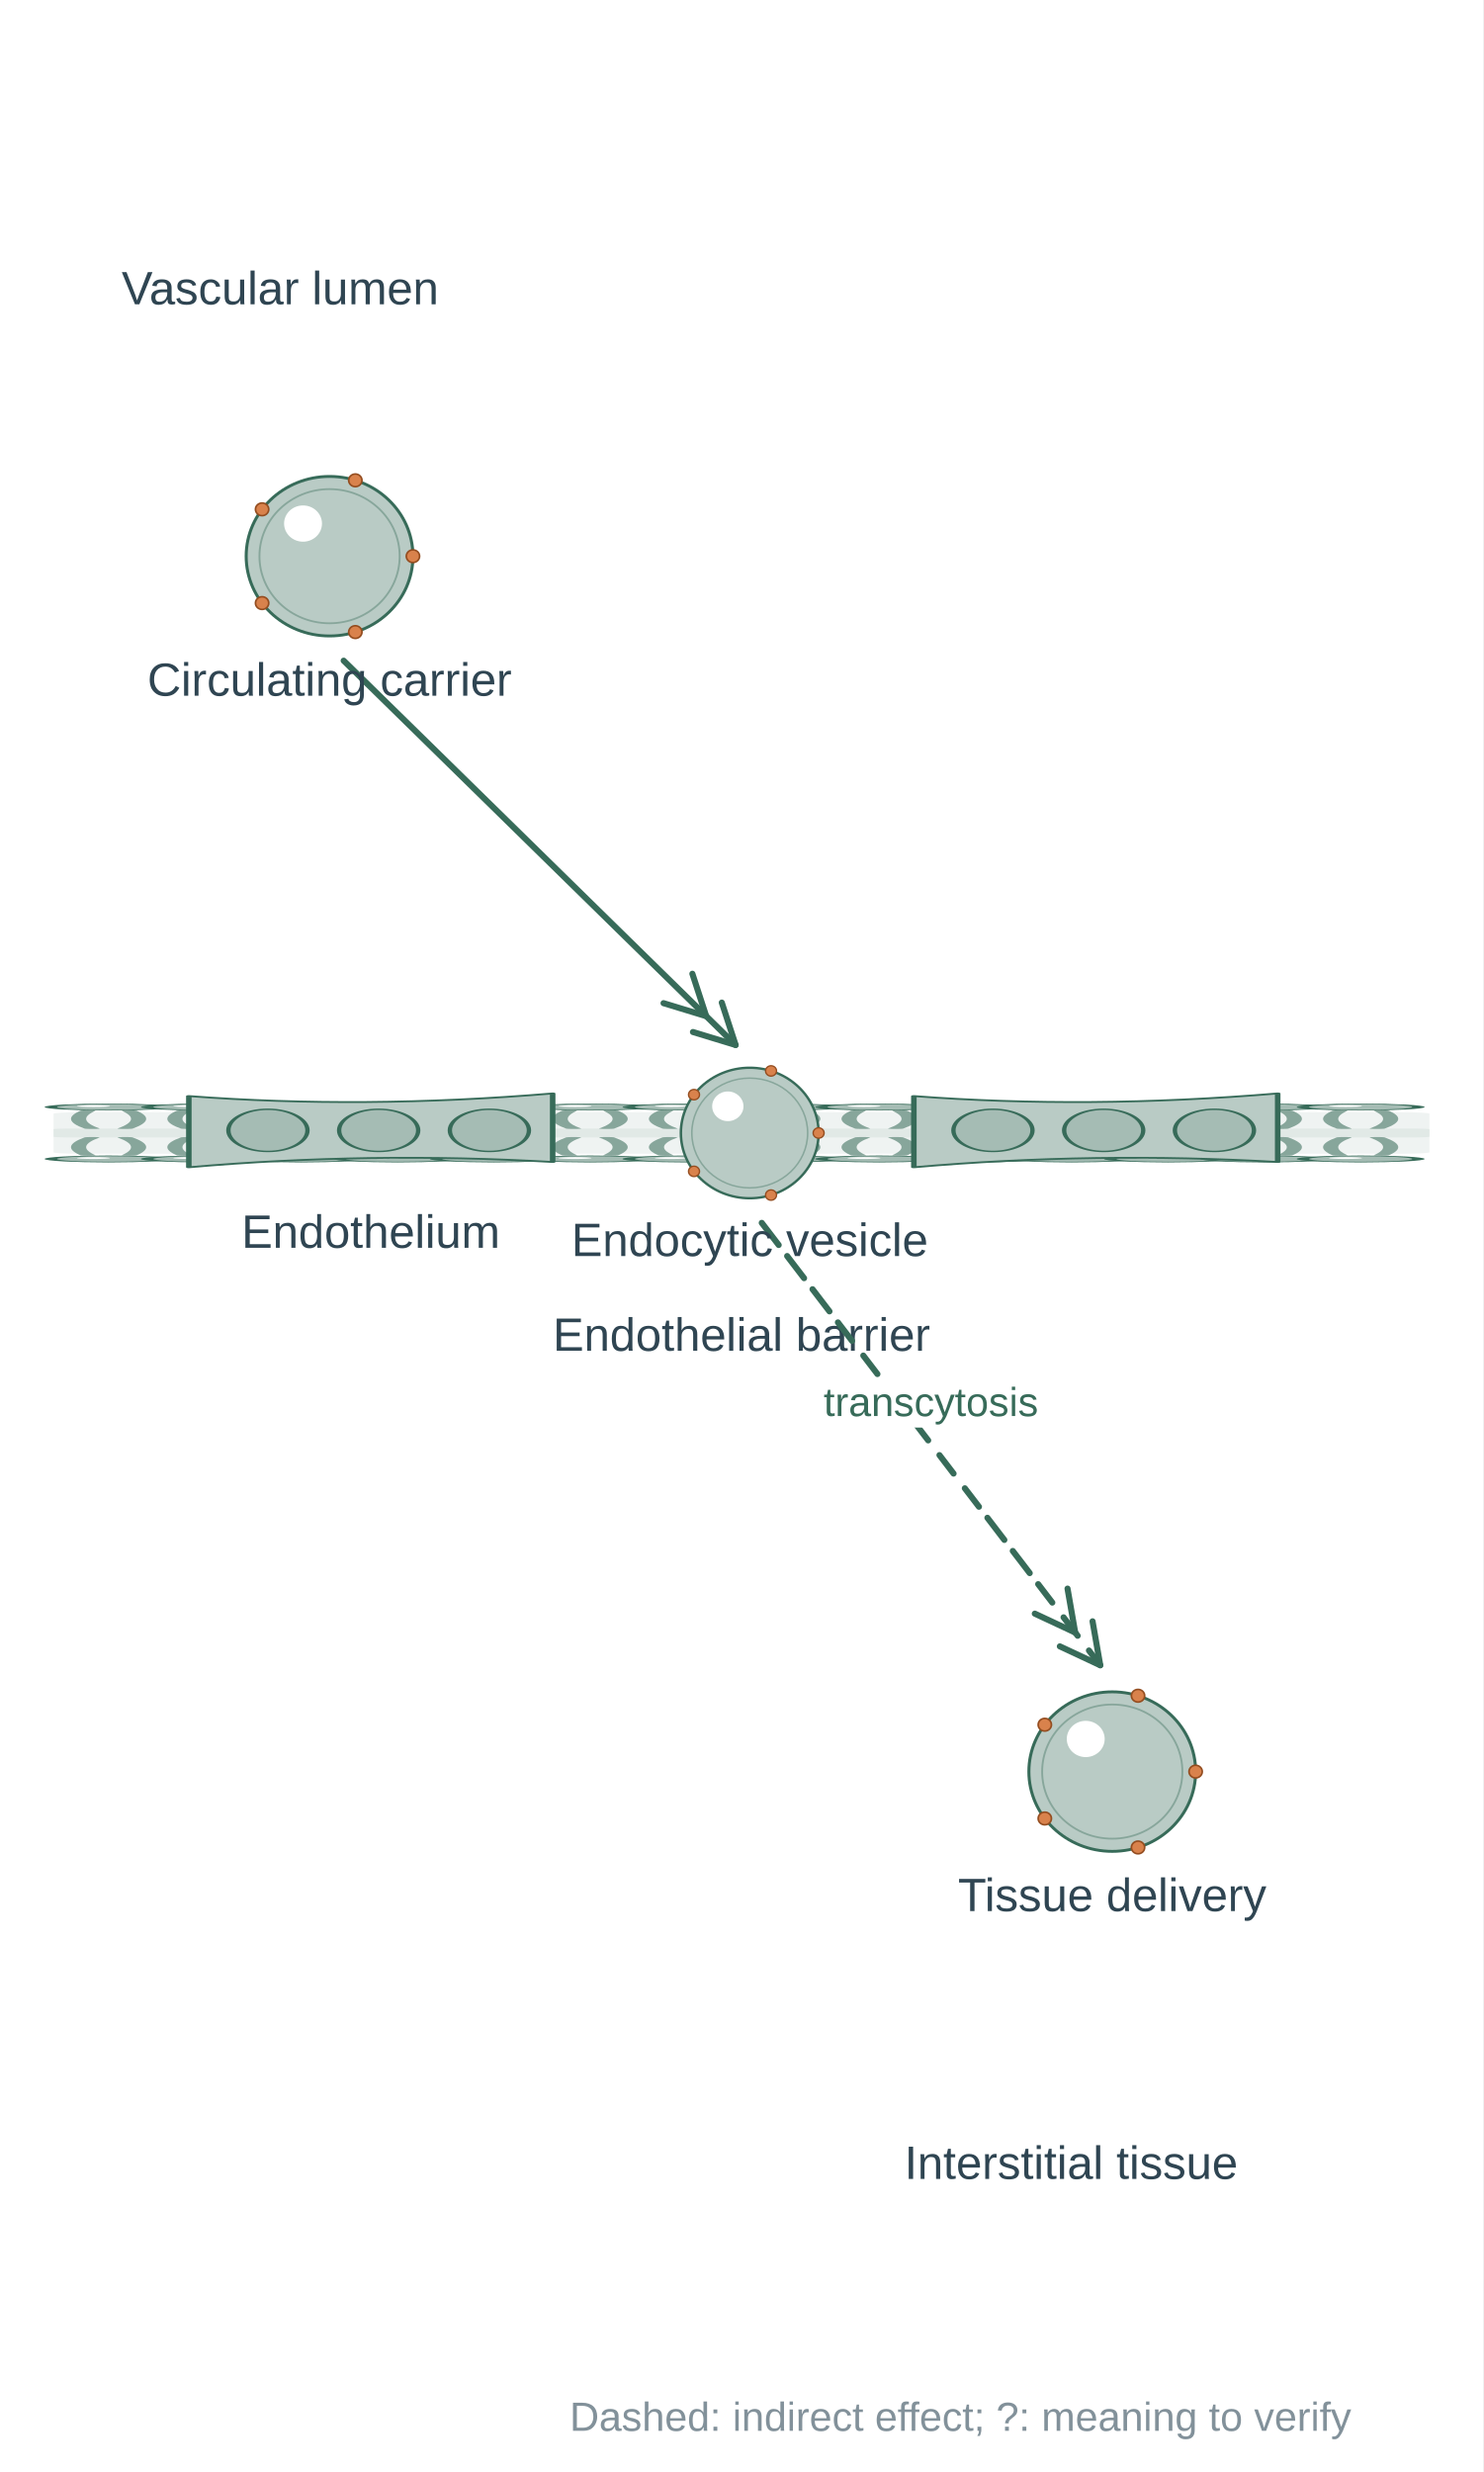
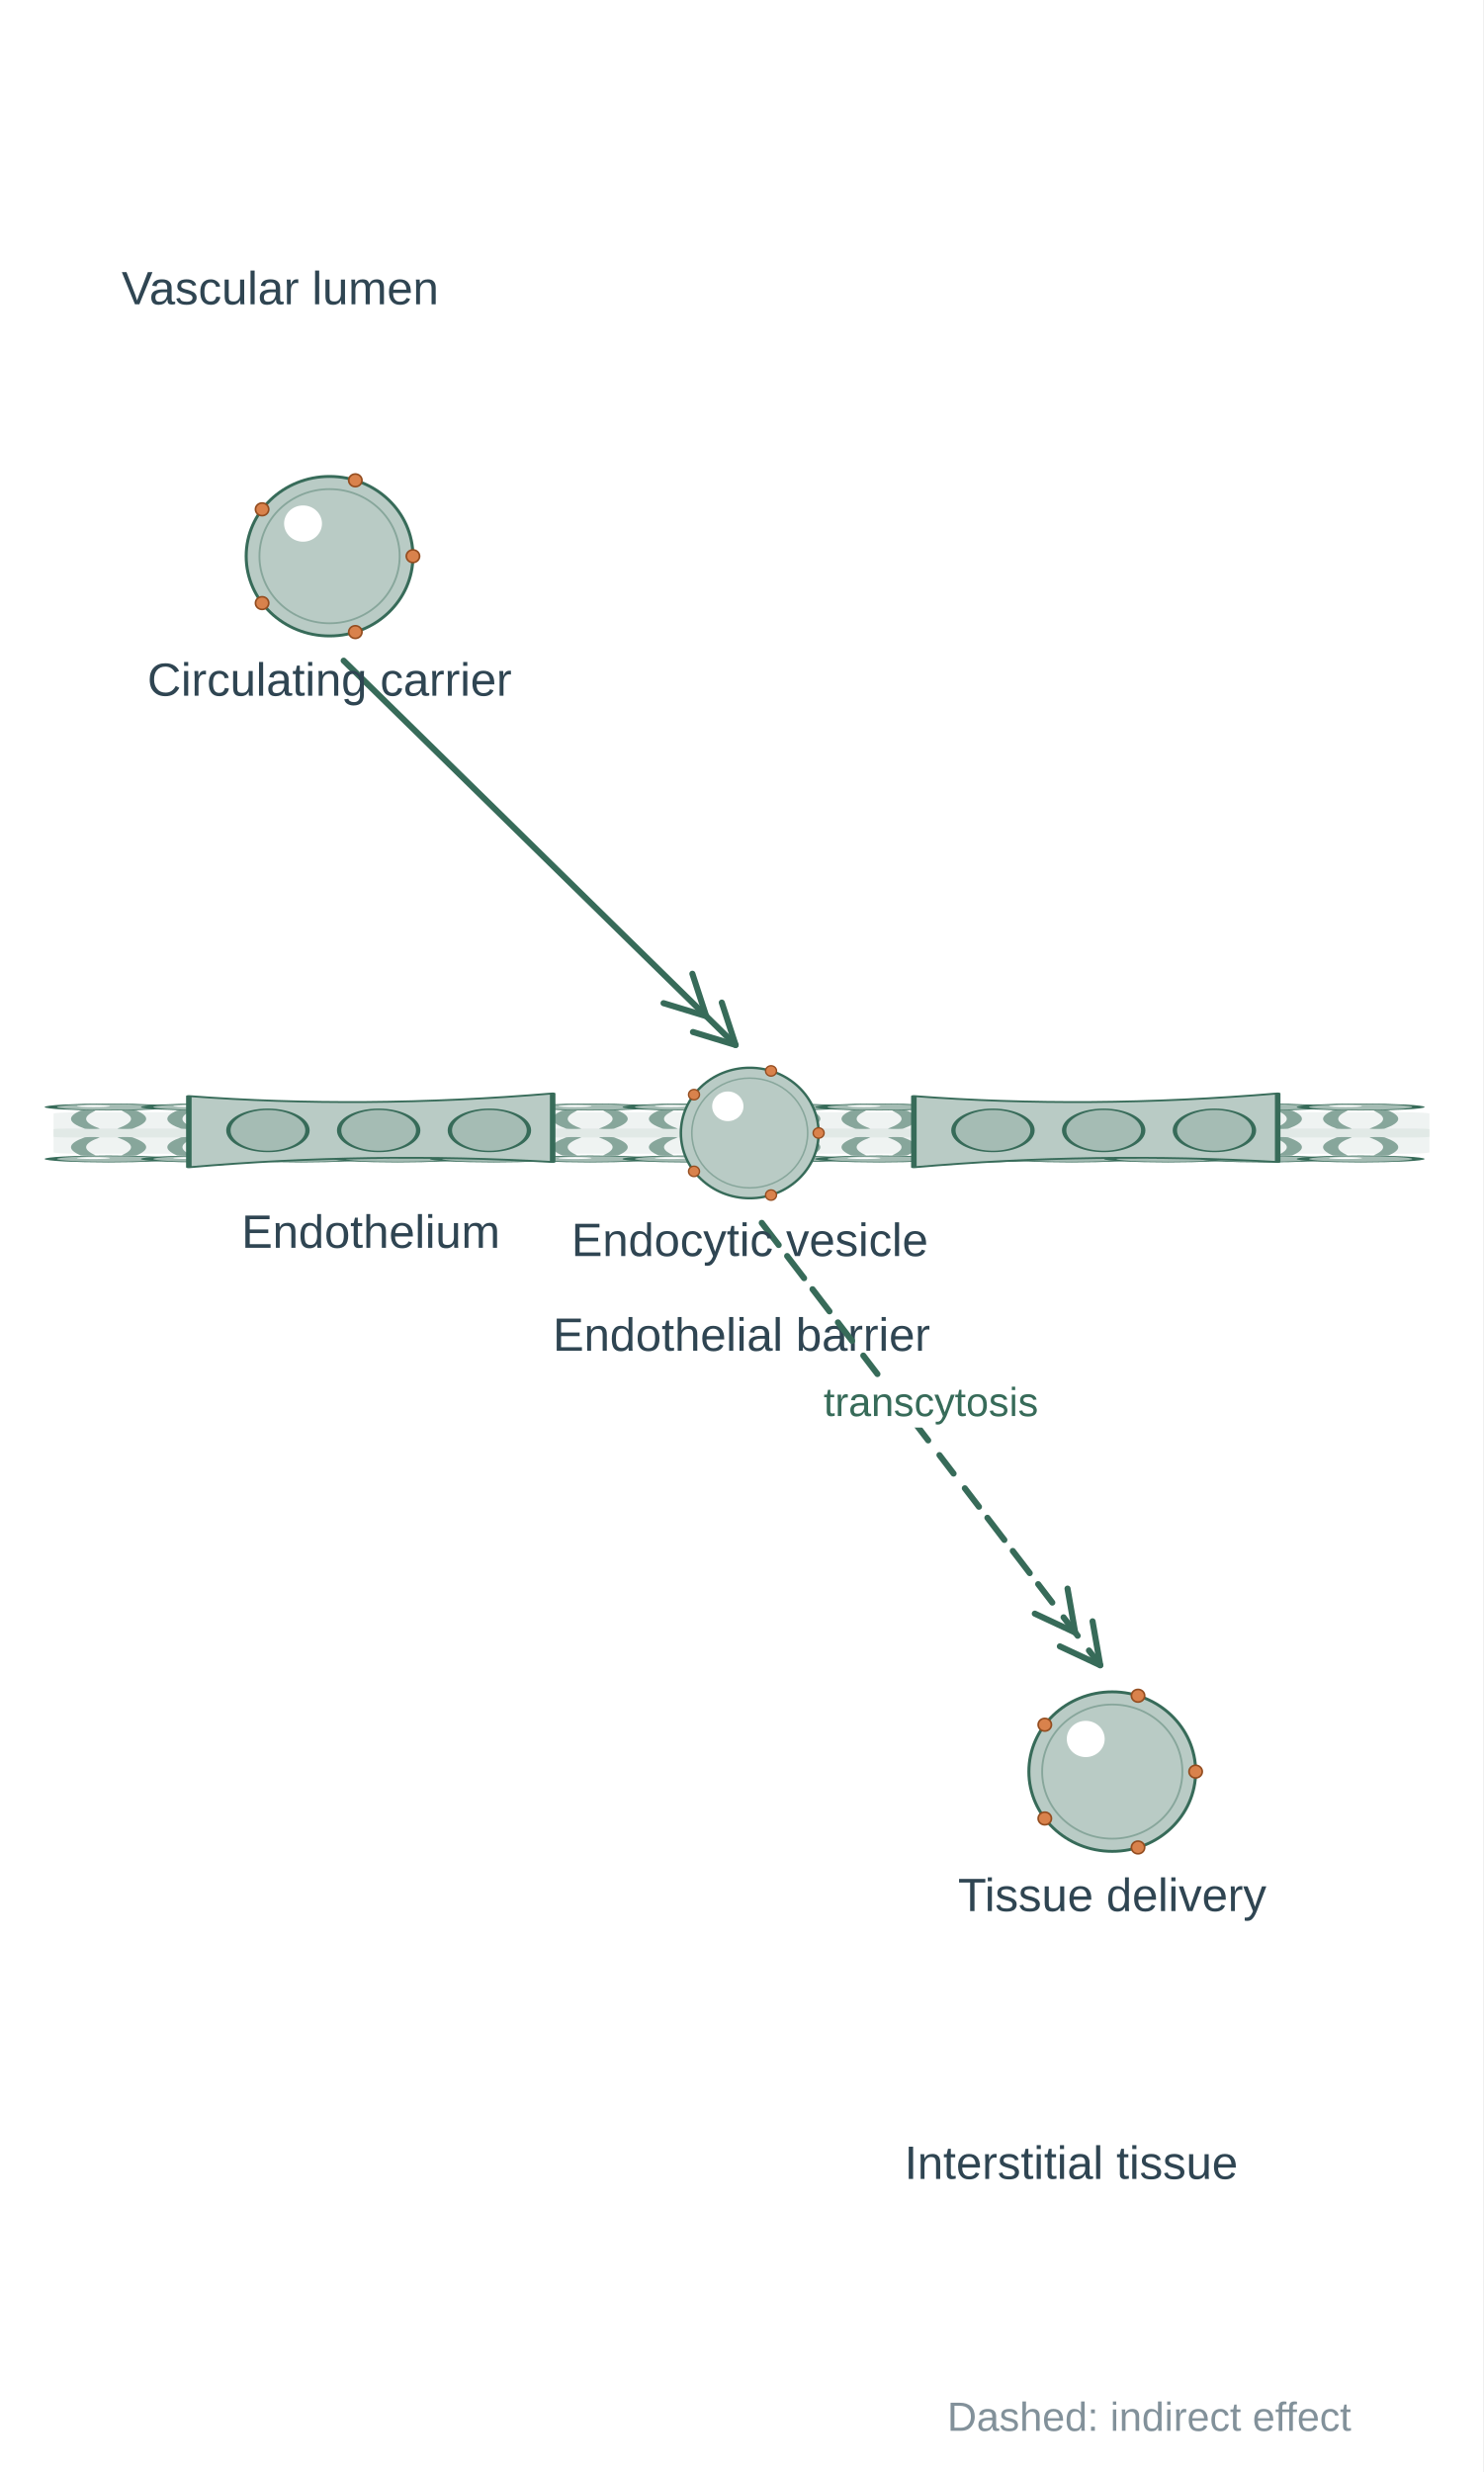
<svg xmlns="http://www.w3.org/2000/svg" width="90.0mm" height="150.0mm" viewBox="0 0 90.0 150.0" data-version="2" data-revision="1">
  <rect width="90.0" height="150.0" fill="#FFFFFF" />
  <g id="layer-compartments" />
  <g id="layer-context">
    <g data-object-id="barrier" data-type="membrane" id="obj-barrier">
      <g data-glyph="barrier" transform="rotate(0.0 45.0 68.75)">
        <g transform="translate(3.25 66.5) scale(0.835 0.045)">
          <rect x="0.00" y="22.00" width="100.00" height="56.00" rx="2.00" fill="#eff3f2" stroke="none" stroke-width="0.000" />
          <rect x="0.00" y="44.00" width="100.00" height="12.00" rx="1.00" fill="#e1e9e6" stroke="none" stroke-width="0.000" />
          <path d="M 2.5 20 Q 1 32 2.8 44 M 5.5 20 Q 7 32 5.2 44" fill="none" stroke="#87a69b" stroke-width="1.100" stroke-linecap="round" stroke-linejoin="round" />
          <ellipse cx="4.00" cy="15.00" rx="4.20" ry="4.20" fill="#a5bcb4" stroke="#376B59" stroke-width="0.900" />
          <ellipse cx="2.90" cy="13.80" rx="1.20" ry="1.20" fill="#ffffff" stroke="none" stroke-width="0.000" />
          <path d="M 9.5 20 Q 8 32 9.8 44 M 12.5 20 Q 14 32 12.2 44" fill="none" stroke="#87a69b" stroke-width="1.100" stroke-linecap="round" stroke-linejoin="round" />
          <ellipse cx="11.00" cy="15.00" rx="4.20" ry="4.20" fill="#a5bcb4" stroke="#376B59" stroke-width="0.900" />
          <ellipse cx="9.90" cy="13.80" rx="1.20" ry="1.20" fill="#ffffff" stroke="none" stroke-width="0.000" />
          <path d="M 16.5 20 Q 15 32 16.8 44 M 19.5 20 Q 21 32 19.2 44" fill="none" stroke="#87a69b" stroke-width="1.100" stroke-linecap="round" stroke-linejoin="round" />
          <ellipse cx="18.00" cy="15.00" rx="4.20" ry="4.20" fill="#a5bcb4" stroke="#376B59" stroke-width="0.900" />
          <ellipse cx="16.90" cy="13.80" rx="1.20" ry="1.20" fill="#ffffff" stroke="none" stroke-width="0.000" />
          <path d="M 23.5 20 Q 22 32 23.8 44 M 26.5 20 Q 28 32 26.2 44" fill="none" stroke="#87a69b" stroke-width="1.100" stroke-linecap="round" stroke-linejoin="round" />
          <ellipse cx="25.00" cy="15.00" rx="4.20" ry="4.20" fill="#a5bcb4" stroke="#376B59" stroke-width="0.900" />
          <ellipse cx="23.90" cy="13.80" rx="1.20" ry="1.20" fill="#ffffff" stroke="none" stroke-width="0.000" />
          <path d="M 30.5 20 Q 29 32 30.8 44 M 33.5 20 Q 35 32 33.2 44" fill="none" stroke="#87a69b" stroke-width="1.100" stroke-linecap="round" stroke-linejoin="round" />
          <ellipse cx="32.00" cy="15.00" rx="4.20" ry="4.20" fill="#a5bcb4" stroke="#376B59" stroke-width="0.900" />
          <ellipse cx="30.90" cy="13.80" rx="1.20" ry="1.20" fill="#ffffff" stroke="none" stroke-width="0.000" />
          <path d="M 37.5 20 Q 36 32 37.8 44 M 40.5 20 Q 42 32 40.2 44" fill="none" stroke="#87a69b" stroke-width="1.100" stroke-linecap="round" stroke-linejoin="round" />
          <ellipse cx="39.00" cy="15.00" rx="4.20" ry="4.20" fill="#a5bcb4" stroke="#376B59" stroke-width="0.900" />
          <ellipse cx="37.90" cy="13.80" rx="1.20" ry="1.20" fill="#ffffff" stroke="none" stroke-width="0.000" />
          <path d="M 44.5 20 Q 43 32 44.8 44 M 47.5 20 Q 49 32 47.2 44" fill="none" stroke="#87a69b" stroke-width="1.100" stroke-linecap="round" stroke-linejoin="round" />
          <ellipse cx="46.00" cy="15.00" rx="4.20" ry="4.20" fill="#a5bcb4" stroke="#376B59" stroke-width="0.900" />
          <ellipse cx="44.90" cy="13.80" rx="1.20" ry="1.20" fill="#ffffff" stroke="none" stroke-width="0.000" />
          <path d="M 51.5 20 Q 50 32 51.8 44 M 54.5 20 Q 56 32 54.2 44" fill="none" stroke="#87a69b" stroke-width="1.100" stroke-linecap="round" stroke-linejoin="round" />
          <ellipse cx="53.00" cy="15.00" rx="4.20" ry="4.20" fill="#a5bcb4" stroke="#376B59" stroke-width="0.900" />
          <ellipse cx="51.90" cy="13.80" rx="1.20" ry="1.20" fill="#ffffff" stroke="none" stroke-width="0.000" />
          <path d="M 58.5 20 Q 57 32 58.8 44 M 61.5 20 Q 63 32 61.2 44" fill="none" stroke="#87a69b" stroke-width="1.100" stroke-linecap="round" stroke-linejoin="round" />
          <ellipse cx="60.00" cy="15.00" rx="4.20" ry="4.20" fill="#a5bcb4" stroke="#376B59" stroke-width="0.900" />
          <ellipse cx="58.90" cy="13.80" rx="1.20" ry="1.20" fill="#ffffff" stroke="none" stroke-width="0.000" />
          <path d="M 65.5 20 Q 64 32 65.8 44 M 68.5 20 Q 70 32 68.2 44" fill="none" stroke="#87a69b" stroke-width="1.100" stroke-linecap="round" stroke-linejoin="round" />
          <ellipse cx="67.00" cy="15.00" rx="4.20" ry="4.20" fill="#a5bcb4" stroke="#376B59" stroke-width="0.900" />
          <ellipse cx="65.90" cy="13.80" rx="1.20" ry="1.20" fill="#ffffff" stroke="none" stroke-width="0.000" />
          <path d="M 72.5 20 Q 71 32 72.8 44 M 75.5 20 Q 77 32 75.2 44" fill="none" stroke="#87a69b" stroke-width="1.100" stroke-linecap="round" stroke-linejoin="round" />
          <ellipse cx="74.00" cy="15.00" rx="4.20" ry="4.20" fill="#a5bcb4" stroke="#376B59" stroke-width="0.900" />
          <ellipse cx="72.90" cy="13.80" rx="1.20" ry="1.20" fill="#ffffff" stroke="none" stroke-width="0.000" />
          <path d="M 79.5 20 Q 78 32 79.8 44 M 82.5 20 Q 84 32 82.2 44" fill="none" stroke="#87a69b" stroke-width="1.100" stroke-linecap="round" stroke-linejoin="round" />
          <ellipse cx="81.00" cy="15.00" rx="4.20" ry="4.20" fill="#a5bcb4" stroke="#376B59" stroke-width="0.900" />
          <ellipse cx="79.90" cy="13.80" rx="1.20" ry="1.20" fill="#ffffff" stroke="none" stroke-width="0.000" />
          <path d="M 86.5 20 Q 85 32 86.8 44 M 89.5 20 Q 91 32 89.2 44" fill="none" stroke="#87a69b" stroke-width="1.100" stroke-linecap="round" stroke-linejoin="round" />
          <ellipse cx="88.00" cy="15.00" rx="4.20" ry="4.20" fill="#a5bcb4" stroke="#376B59" stroke-width="0.900" />
          <ellipse cx="86.90" cy="13.80" rx="1.20" ry="1.20" fill="#ffffff" stroke="none" stroke-width="0.000" />
          <path d="M 93.5 20 Q 92 32 93.8 44 M 96.5 20 Q 98 32 96.2 44" fill="none" stroke="#87a69b" stroke-width="1.100" stroke-linecap="round" stroke-linejoin="round" />
          <ellipse cx="95.00" cy="15.00" rx="4.20" ry="4.20" fill="#a5bcb4" stroke="#376B59" stroke-width="0.900" />
          <ellipse cx="93.90" cy="13.80" rx="1.20" ry="1.20" fill="#ffffff" stroke="none" stroke-width="0.000" />
          <path d="M 2.5 80 Q 1 68 2.8 56 M 5.5 80 Q 7 68 5.2 56" fill="none" stroke="#87a69b" stroke-width="1.100" stroke-linecap="round" stroke-linejoin="round" />
          <ellipse cx="4.00" cy="85.00" rx="4.20" ry="4.20" fill="#a5bcb4" stroke="#376B59" stroke-width="0.900" />
          <ellipse cx="2.90" cy="83.80" rx="1.20" ry="1.20" fill="#ffffff" stroke="none" stroke-width="0.000" />
          <path d="M 9.5 80 Q 8 68 9.8 56 M 12.5 80 Q 14 68 12.2 56" fill="none" stroke="#87a69b" stroke-width="1.100" stroke-linecap="round" stroke-linejoin="round" />
          <ellipse cx="11.00" cy="85.00" rx="4.20" ry="4.20" fill="#a5bcb4" stroke="#376B59" stroke-width="0.900" />
          <ellipse cx="9.90" cy="83.80" rx="1.20" ry="1.20" fill="#ffffff" stroke="none" stroke-width="0.000" />
          <path d="M 16.5 80 Q 15 68 16.8 56 M 19.5 80 Q 21 68 19.2 56" fill="none" stroke="#87a69b" stroke-width="1.100" stroke-linecap="round" stroke-linejoin="round" />
          <ellipse cx="18.00" cy="85.00" rx="4.20" ry="4.20" fill="#a5bcb4" stroke="#376B59" stroke-width="0.900" />
          <ellipse cx="16.90" cy="83.80" rx="1.20" ry="1.20" fill="#ffffff" stroke="none" stroke-width="0.000" />
          <path d="M 23.5 80 Q 22 68 23.8 56 M 26.5 80 Q 28 68 26.2 56" fill="none" stroke="#87a69b" stroke-width="1.100" stroke-linecap="round" stroke-linejoin="round" />
          <ellipse cx="25.00" cy="85.00" rx="4.20" ry="4.20" fill="#a5bcb4" stroke="#376B59" stroke-width="0.900" />
          <ellipse cx="23.90" cy="83.80" rx="1.20" ry="1.20" fill="#ffffff" stroke="none" stroke-width="0.000" />
          <path d="M 30.5 80 Q 29 68 30.8 56 M 33.5 80 Q 35 68 33.2 56" fill="none" stroke="#87a69b" stroke-width="1.100" stroke-linecap="round" stroke-linejoin="round" />
          <ellipse cx="32.00" cy="85.00" rx="4.20" ry="4.20" fill="#a5bcb4" stroke="#376B59" stroke-width="0.900" />
          <ellipse cx="30.90" cy="83.80" rx="1.20" ry="1.20" fill="#ffffff" stroke="none" stroke-width="0.000" />
          <path d="M 37.5 80 Q 36 68 37.8 56 M 40.5 80 Q 42 68 40.2 56" fill="none" stroke="#87a69b" stroke-width="1.100" stroke-linecap="round" stroke-linejoin="round" />
          <ellipse cx="39.00" cy="85.00" rx="4.20" ry="4.20" fill="#a5bcb4" stroke="#376B59" stroke-width="0.900" />
          <ellipse cx="37.90" cy="83.80" rx="1.20" ry="1.20" fill="#ffffff" stroke="none" stroke-width="0.000" />
          <path d="M 44.5 80 Q 43 68 44.8 56 M 47.5 80 Q 49 68 47.2 56" fill="none" stroke="#87a69b" stroke-width="1.100" stroke-linecap="round" stroke-linejoin="round" />
          <ellipse cx="46.00" cy="85.00" rx="4.20" ry="4.20" fill="#a5bcb4" stroke="#376B59" stroke-width="0.900" />
          <ellipse cx="44.90" cy="83.80" rx="1.20" ry="1.20" fill="#ffffff" stroke="none" stroke-width="0.000" />
          <path d="M 51.5 80 Q 50 68 51.8 56 M 54.5 80 Q 56 68 54.2 56" fill="none" stroke="#87a69b" stroke-width="1.100" stroke-linecap="round" stroke-linejoin="round" />
          <ellipse cx="53.00" cy="85.00" rx="4.20" ry="4.20" fill="#a5bcb4" stroke="#376B59" stroke-width="0.900" />
          <ellipse cx="51.90" cy="83.80" rx="1.20" ry="1.20" fill="#ffffff" stroke="none" stroke-width="0.000" />
          <path d="M 58.5 80 Q 57 68 58.8 56 M 61.5 80 Q 63 68 61.2 56" fill="none" stroke="#87a69b" stroke-width="1.100" stroke-linecap="round" stroke-linejoin="round" />
          <ellipse cx="60.00" cy="85.00" rx="4.20" ry="4.20" fill="#a5bcb4" stroke="#376B59" stroke-width="0.900" />
          <ellipse cx="58.90" cy="83.80" rx="1.20" ry="1.20" fill="#ffffff" stroke="none" stroke-width="0.000" />
          <path d="M 65.5 80 Q 64 68 65.8 56 M 68.5 80 Q 70 68 68.2 56" fill="none" stroke="#87a69b" stroke-width="1.100" stroke-linecap="round" stroke-linejoin="round" />
          <ellipse cx="67.00" cy="85.00" rx="4.20" ry="4.20" fill="#a5bcb4" stroke="#376B59" stroke-width="0.900" />
          <ellipse cx="65.90" cy="83.80" rx="1.20" ry="1.20" fill="#ffffff" stroke="none" stroke-width="0.000" />
          <path d="M 72.5 80 Q 71 68 72.8 56 M 75.5 80 Q 77 68 75.2 56" fill="none" stroke="#87a69b" stroke-width="1.100" stroke-linecap="round" stroke-linejoin="round" />
          <ellipse cx="74.00" cy="85.00" rx="4.20" ry="4.20" fill="#a5bcb4" stroke="#376B59" stroke-width="0.900" />
          <ellipse cx="72.90" cy="83.80" rx="1.20" ry="1.20" fill="#ffffff" stroke="none" stroke-width="0.000" />
          <path d="M 79.5 80 Q 78 68 79.8 56 M 82.5 80 Q 84 68 82.2 56" fill="none" stroke="#87a69b" stroke-width="1.100" stroke-linecap="round" stroke-linejoin="round" />
          <ellipse cx="81.00" cy="85.00" rx="4.20" ry="4.20" fill="#a5bcb4" stroke="#376B59" stroke-width="0.900" />
          <ellipse cx="79.90" cy="83.80" rx="1.20" ry="1.20" fill="#ffffff" stroke="none" stroke-width="0.000" />
          <path d="M 86.5 80 Q 85 68 86.8 56 M 89.5 80 Q 91 68 89.2 56" fill="none" stroke="#87a69b" stroke-width="1.100" stroke-linecap="round" stroke-linejoin="round" />
          <ellipse cx="88.00" cy="85.00" rx="4.20" ry="4.20" fill="#a5bcb4" stroke="#376B59" stroke-width="0.900" />
          <ellipse cx="86.90" cy="83.80" rx="1.20" ry="1.20" fill="#ffffff" stroke="none" stroke-width="0.000" />
          <path d="M 93.5 80 Q 92 68 93.8 56 M 96.5 80 Q 98 68 96.2 56" fill="none" stroke="#87a69b" stroke-width="1.100" stroke-linecap="round" stroke-linejoin="round" />
          <ellipse cx="95.00" cy="85.00" rx="4.20" ry="4.20" fill="#a5bcb4" stroke="#376B59" stroke-width="0.900" />
          <ellipse cx="93.90" cy="83.80" rx="1.20" ry="1.20" fill="#ffffff" stroke="none" stroke-width="0.000" />
          <rect x="30.20" y="38.00" width="3.60" height="24.00" rx="1.00" fill="#e8c878" stroke="#a68638" stroke-width="0.700" />
          <rect x="65.20" y="38.00" width="3.60" height="24.00" rx="1.00" fill="#e8c878" stroke="#a68638" stroke-width="0.700" />
        </g>
      </g>
      <text x="45" y="81.963" font-size="2.822" font-family="Arial,Microsoft YaHei,sans-serif" fill="#2F4552" text-anchor="middle" font-weight="400" data-label-for="barrier">Endothelial barrier</text>
    </g>
    <g data-object-id="endo1" data-type="endothelial" id="obj-endo1">
      <g data-glyph="endo1" transform="rotate(0.0 22.5 68.75)">
        <g transform="translate(10.5 64.75) scale(0.24 0.08)">
          <path d="M 4 22 Q 48 32 96 20 L 96 72 Q 50 64 4 76 Z" fill="#b9cbc5" stroke="#376B59" stroke-width="1.400" stroke-linecap="round" stroke-linejoin="round" />
          <ellipse cx="24.00" cy="48.00" rx="10.00" ry="16.00" fill="#a5bcb4" stroke="#376B59" stroke-width="1.100" />
          <ellipse cx="52.00" cy="48.00" rx="10.00" ry="16.00" fill="#a5bcb4" stroke="#376B59" stroke-width="1.100" />
          <ellipse cx="80.00" cy="48.00" rx="10.00" ry="16.00" fill="#a5bcb4" stroke="#376B59" stroke-width="1.100" />
        </g>
      </g>
      <text x="22.5" y="75.713" font-size="2.822" font-family="Arial,Microsoft YaHei,sans-serif" fill="#2F4552" text-anchor="middle" font-weight="400" data-label-for="endo1">Endothelium</text>
    </g>
    <g data-object-id="endo2" data-type="endothelial" id="obj-endo2">
      <g data-glyph="endo2" transform="rotate(0.0 66.5 68.75)">
        <g transform="translate(54.5 64.75) scale(0.24 0.08)">
          <path d="M 4 22 Q 48 32 96 20 L 96 72 Q 50 64 4 76 Z" fill="#b9cbc5" stroke="#376B59" stroke-width="1.400" stroke-linecap="round" stroke-linejoin="round" />
          <ellipse cx="24.00" cy="48.00" rx="10.00" ry="16.00" fill="#a5bcb4" stroke="#376B59" stroke-width="1.100" />
          <ellipse cx="52.00" cy="48.00" rx="10.00" ry="16.00" fill="#a5bcb4" stroke="#376B59" stroke-width="1.100" />
          <ellipse cx="80.00" cy="48.00" rx="10.00" ry="16.00" fill="#a5bcb4" stroke="#376B59" stroke-width="1.100" />
        </g>
      </g>
      <text x="66.5" y="75.713" font-size="2.822" font-family="Arial,Microsoft YaHei,sans-serif" fill="#2F4552" text-anchor="middle" font-weight="400" data-label-for="endo2" />
    </g>
  </g>
  <g id="layer-relations">
    <g data-relation-id="r1" data-relation-type="transports" id="rel-r1">
      <path fill="none" stroke="#376B59" stroke-width="0.37" stroke-linecap="round" stroke-linejoin="round" d="M 20.857 40.09 Q 32.75 51.75 44.643 63.41" data-line-body="true" data-indirect="false" />
      <path fill="none" stroke="#376B59" stroke-width="0.37" stroke-linecap="round" stroke-linejoin="round" data-endpoint="double-chevron" d="M 42.054 62.622 L 44.643 63.41 L 43.804 60.837 M 40.269 60.872 L 42.858 61.66 L 42.019 59.087" />
    </g>
    <g data-relation-id="r2" data-relation-type="transports" id="rel-r2">
      <path fill="none" stroke="#376B59" stroke-width="0.37" stroke-linecap="round" stroke-linejoin="round" d="M 46.229 74.203 L 46.4 74.427 M 46.4 74.427 L 46.572 74.65 M 46.572 74.65 L 46.743 74.874 M 46.743 74.874 L 46.914 75.098 M 46.914 75.098 L 47.085 75.321 M 47.085 75.321 L 47.256 75.545 M 47.77 76.216 L 47.941 76.44 M 47.941 76.44 L 48.112 76.664 M 48.112 76.664 L 48.283 76.887 M 48.283 76.887 L 48.455 77.111 M 48.455 77.111 L 48.626 77.335 M 48.626 77.335 L 48.797 77.558 M 49.31 78.23 L 49.482 78.453 M 49.482 78.453 L 49.653 78.677 M 49.653 78.677 L 49.824 78.901 M 49.824 78.901 L 49.995 79.124 M 49.995 79.124 L 50.166 79.348 M 50.166 79.348 L 50.338 79.572 M 50.851 80.243 L 51.022 80.467 M 51.022 80.467 L 51.193 80.69 M 51.193 80.69 L 51.365 80.914 M 51.365 80.914 L 51.536 81.138 M 51.536 81.138 L 51.707 81.361 M 52.392 82.256 L 52.563 82.48 M 52.563 82.48 L 52.734 82.704 M 52.734 82.704 L 52.905 82.927 M 52.905 82.927 L 53.076 83.151 M 53.076 83.151 L 53.248 83.375 M 53.932 84.269 L 54.103 84.493 M 54.103 84.493 L 54.275 84.717 M 54.275 84.717 L 54.446 84.941 M 54.446 84.941 L 54.617 85.164 M 54.617 85.164 L 54.788 85.388 M 55.473 86.283 L 55.644 86.506 M 55.644 86.506 L 55.815 86.73 M 55.815 86.73 L 55.986 86.954 M 55.986 86.954 L 56.158 87.178 M 56.158 87.178 L 56.329 87.401 M 57.014 88.296 L 57.185 88.52 M 57.185 88.52 L 57.356 88.744 M 57.356 88.744 L 57.527 88.967 M 57.527 88.967 L 57.698 89.191 M 57.698 89.191 L 57.869 89.415 M 58.554 90.309 L 58.725 90.533 M 58.725 90.533 L 58.897 90.757 M 58.897 90.757 L 59.068 90.981 M 59.068 90.981 L 59.239 91.204 M 59.239 91.204 L 59.41 91.428 M 59.924 92.099 L 60.095 92.323 M 60.095 92.323 L 60.266 92.546 M 60.266 92.546 L 60.437 92.77 M 60.437 92.77 L 60.608 92.994 M 60.608 92.994 L 60.779 93.218 M 60.779 93.218 L 60.951 93.441 M 61.464 94.112 L 61.635 94.336 M 61.635 94.336 L 61.807 94.56 M 61.807 94.56 L 61.978 94.783 M 61.978 94.783 L 62.149 95.007 M 62.149 95.007 L 62.32 95.231 M 62.32 95.231 L 62.491 95.455 M 63.005 96.126 L 63.176 96.349 M 63.176 96.349 L 63.347 96.573 M 63.347 96.573 L 63.518 96.797 M 63.518 96.797 L 63.69 97.02 M 63.69 97.02 L 63.861 97.244 M 64.545 98.139 L 64.717 98.363 M 64.717 98.363 L 64.888 98.586 M 64.888 98.586 L 65.059 98.81 M 65.059 98.81 L 65.23 99.034 M 65.23 99.034 L 65.401 99.257 M 66.086 100.152 L 66.257 100.376 M 66.257 100.376 L 66.428 100.6 M 66.428 100.6 L 66.6 100.823 M 66.6 100.823 L 66.771 101.047" data-line-body="true" data-indirect="true" />
      <path fill="none" stroke="#376B59" stroke-width="0.37" stroke-linecap="round" stroke-linejoin="round" data-endpoint="double-chevron" d="M 64.32 99.901 L 66.771 101.047 L 66.305 98.381 M 62.8 97.915 L 65.251 99.062 L 64.786 96.396" />
      <rect x="49.382" y="83.925" width="14.236" height="2.7" rx=".3" fill="#FFFFFF" />
      <text x="56.5" y="85.925" font-size="2.469" font-family="Arial,Microsoft YaHei,sans-serif" fill="#376B59" text-anchor="middle" font-weight="400">transcytosis</text>
    </g>
  </g>
  <g id="layer-objects">
    <g data-object-id="lumen" data-type="text" id="obj-lumen">
      <g data-glyph="lumen" transform="rotate(0.0 17.0 15.0)">
        <g transform="translate(3.25 14.5) scale(0.275 0.01)" />
      </g>
      <text x="17" y="18.463" font-size="2.822" font-family="Arial,Microsoft YaHei,sans-serif" fill="#2F4552" text-anchor="middle" font-weight="400" data-label-for="lumen">Vascular lumen</text>
    </g>
    <g data-object-id="interstitial" data-type="text" id="obj-interstitial">
      <g data-glyph="interstitial" transform="rotate(0.0 65.0 128.75)">
        <g transform="translate(51.25 128.25) scale(0.275 0.01)" />
      </g>
      <text x="65" y="132.213" font-size="2.822" font-family="Arial,Microsoft YaHei,sans-serif" fill="#2F4552" text-anchor="middle" font-weight="400" data-label-for="interstitial">Interstitial tissue</text>
    </g>
    <g data-object-id="particle" data-type="vesicle" id="obj-particle">
      <g data-glyph="particle" transform="rotate(0.0 20.0 33.75)">
        <g transform="translate(14.25 28.25) scale(0.115 0.11)">
          <ellipse cx="50.00" cy="50.00" rx="44.00" ry="44.00" fill="#b9cbc5" stroke="#376B59" stroke-width="1.600" />
          <ellipse cx="50.00" cy="50.00" rx="37.00" ry="37.00" fill="none" stroke="#87a69b" stroke-width="1.000" />
          <ellipse cx="36.00" cy="32.00" rx="10.00" ry="10.00" fill="#ffffff" stroke="none" stroke-width="0.000" />
          <ellipse cx="94.00" cy="50.00" rx="3.50" ry="3.50" fill="#d9824c" stroke="#944d20" stroke-width="0.900" />
          <ellipse cx="63.60" cy="91.85" rx="3.50" ry="3.50" fill="#d9824c" stroke="#944d20" stroke-width="0.900" />
          <ellipse cx="14.40" cy="75.86" rx="3.50" ry="3.50" fill="#d9824c" stroke="#944d20" stroke-width="0.900" />
          <ellipse cx="14.40" cy="24.14" rx="3.50" ry="3.50" fill="#d9824c" stroke="#944d20" stroke-width="0.900" />
          <ellipse cx="63.60" cy="8.15" rx="3.50" ry="3.50" fill="#d9824c" stroke="#944d20" stroke-width="0.900" />
        </g>
      </g>
      <text x="20" y="42.213" font-size="2.822" font-family="Arial,Microsoft YaHei,sans-serif" fill="#2F4552" text-anchor="middle" font-weight="400" data-label-for="particle">Circulating carrier</text>
    </g>
    <g data-object-id="uptake" data-type="vesicle" id="obj-uptake">
      <g data-glyph="uptake" transform="rotate(0.0 45.5 68.75)">
        <g transform="translate(40.75 64.25) scale(0.095 0.09)">
          <ellipse cx="50.00" cy="50.00" rx="44.00" ry="44.00" fill="#b9cbc5" stroke="#376B59" stroke-width="1.600" />
          <ellipse cx="50.00" cy="50.00" rx="37.00" ry="37.00" fill="none" stroke="#87a69b" stroke-width="1.000" />
          <ellipse cx="36.00" cy="32.00" rx="10.00" ry="10.00" fill="#ffffff" stroke="none" stroke-width="0.000" />
          <ellipse cx="94.00" cy="50.00" rx="3.50" ry="3.50" fill="#d9824c" stroke="#944d20" stroke-width="0.900" />
          <ellipse cx="63.60" cy="91.85" rx="3.50" ry="3.50" fill="#d9824c" stroke="#944d20" stroke-width="0.900" />
          <ellipse cx="14.40" cy="75.86" rx="3.50" ry="3.50" fill="#d9824c" stroke="#944d20" stroke-width="0.900" />
          <ellipse cx="14.40" cy="24.14" rx="3.50" ry="3.50" fill="#d9824c" stroke="#944d20" stroke-width="0.900" />
          <ellipse cx="63.60" cy="8.15" rx="3.50" ry="3.50" fill="#d9824c" stroke="#944d20" stroke-width="0.900" />
        </g>
      </g>
      <text x="45.5" y="76.213" font-size="2.822" font-family="Arial,Microsoft YaHei,sans-serif" fill="#2F4552" text-anchor="middle" font-weight="400" data-label-for="uptake">Endocytic vesicle</text>
    </g>
    <g data-object-id="release" data-type="vesicle" id="obj-release">
      <g data-glyph="release" transform="rotate(0.0 67.5 107.5)">
        <g transform="translate(61.75 102.0) scale(0.115 0.11)">
          <ellipse cx="50.00" cy="50.00" rx="44.00" ry="44.00" fill="#b9cbc5" stroke="#376B59" stroke-width="1.600" />
          <ellipse cx="50.00" cy="50.00" rx="37.00" ry="37.00" fill="none" stroke="#87a69b" stroke-width="1.000" />
          <ellipse cx="36.00" cy="32.00" rx="10.00" ry="10.00" fill="#ffffff" stroke="none" stroke-width="0.000" />
          <ellipse cx="94.00" cy="50.00" rx="3.50" ry="3.50" fill="#d9824c" stroke="#944d20" stroke-width="0.900" />
          <ellipse cx="63.60" cy="91.85" rx="3.50" ry="3.50" fill="#d9824c" stroke="#944d20" stroke-width="0.900" />
          <ellipse cx="14.40" cy="75.86" rx="3.50" ry="3.50" fill="#d9824c" stroke="#944d20" stroke-width="0.900" />
          <ellipse cx="14.40" cy="24.14" rx="3.50" ry="3.50" fill="#d9824c" stroke="#944d20" stroke-width="0.900" />
          <ellipse cx="63.60" cy="8.15" rx="3.50" ry="3.50" fill="#d9824c" stroke="#944d20" stroke-width="0.900" />
        </g>
      </g>
      <text x="67.5" y="115.963" font-size="2.822" font-family="Arial,Microsoft YaHei,sans-serif" fill="#2F4552" text-anchor="middle" font-weight="400" data-label-for="release">Tissue delivery</text>
    </g>
  </g>
-   <text x="82" y="147.5" font-size="2.469" font-family="Arial,Microsoft YaHei,sans-serif" fill="#82919A" text-anchor="end" font-weight="400">Dashed: indirect effect; ?: meaning to verify</text>
+   <text x="82" y="147.5" font-size="2.469" font-family="Arial,Microsoft YaHei,sans-serif" fill="#82919A" text-anchor="end" font-weight="400">Dashed: indirect effect</text>
</svg>
